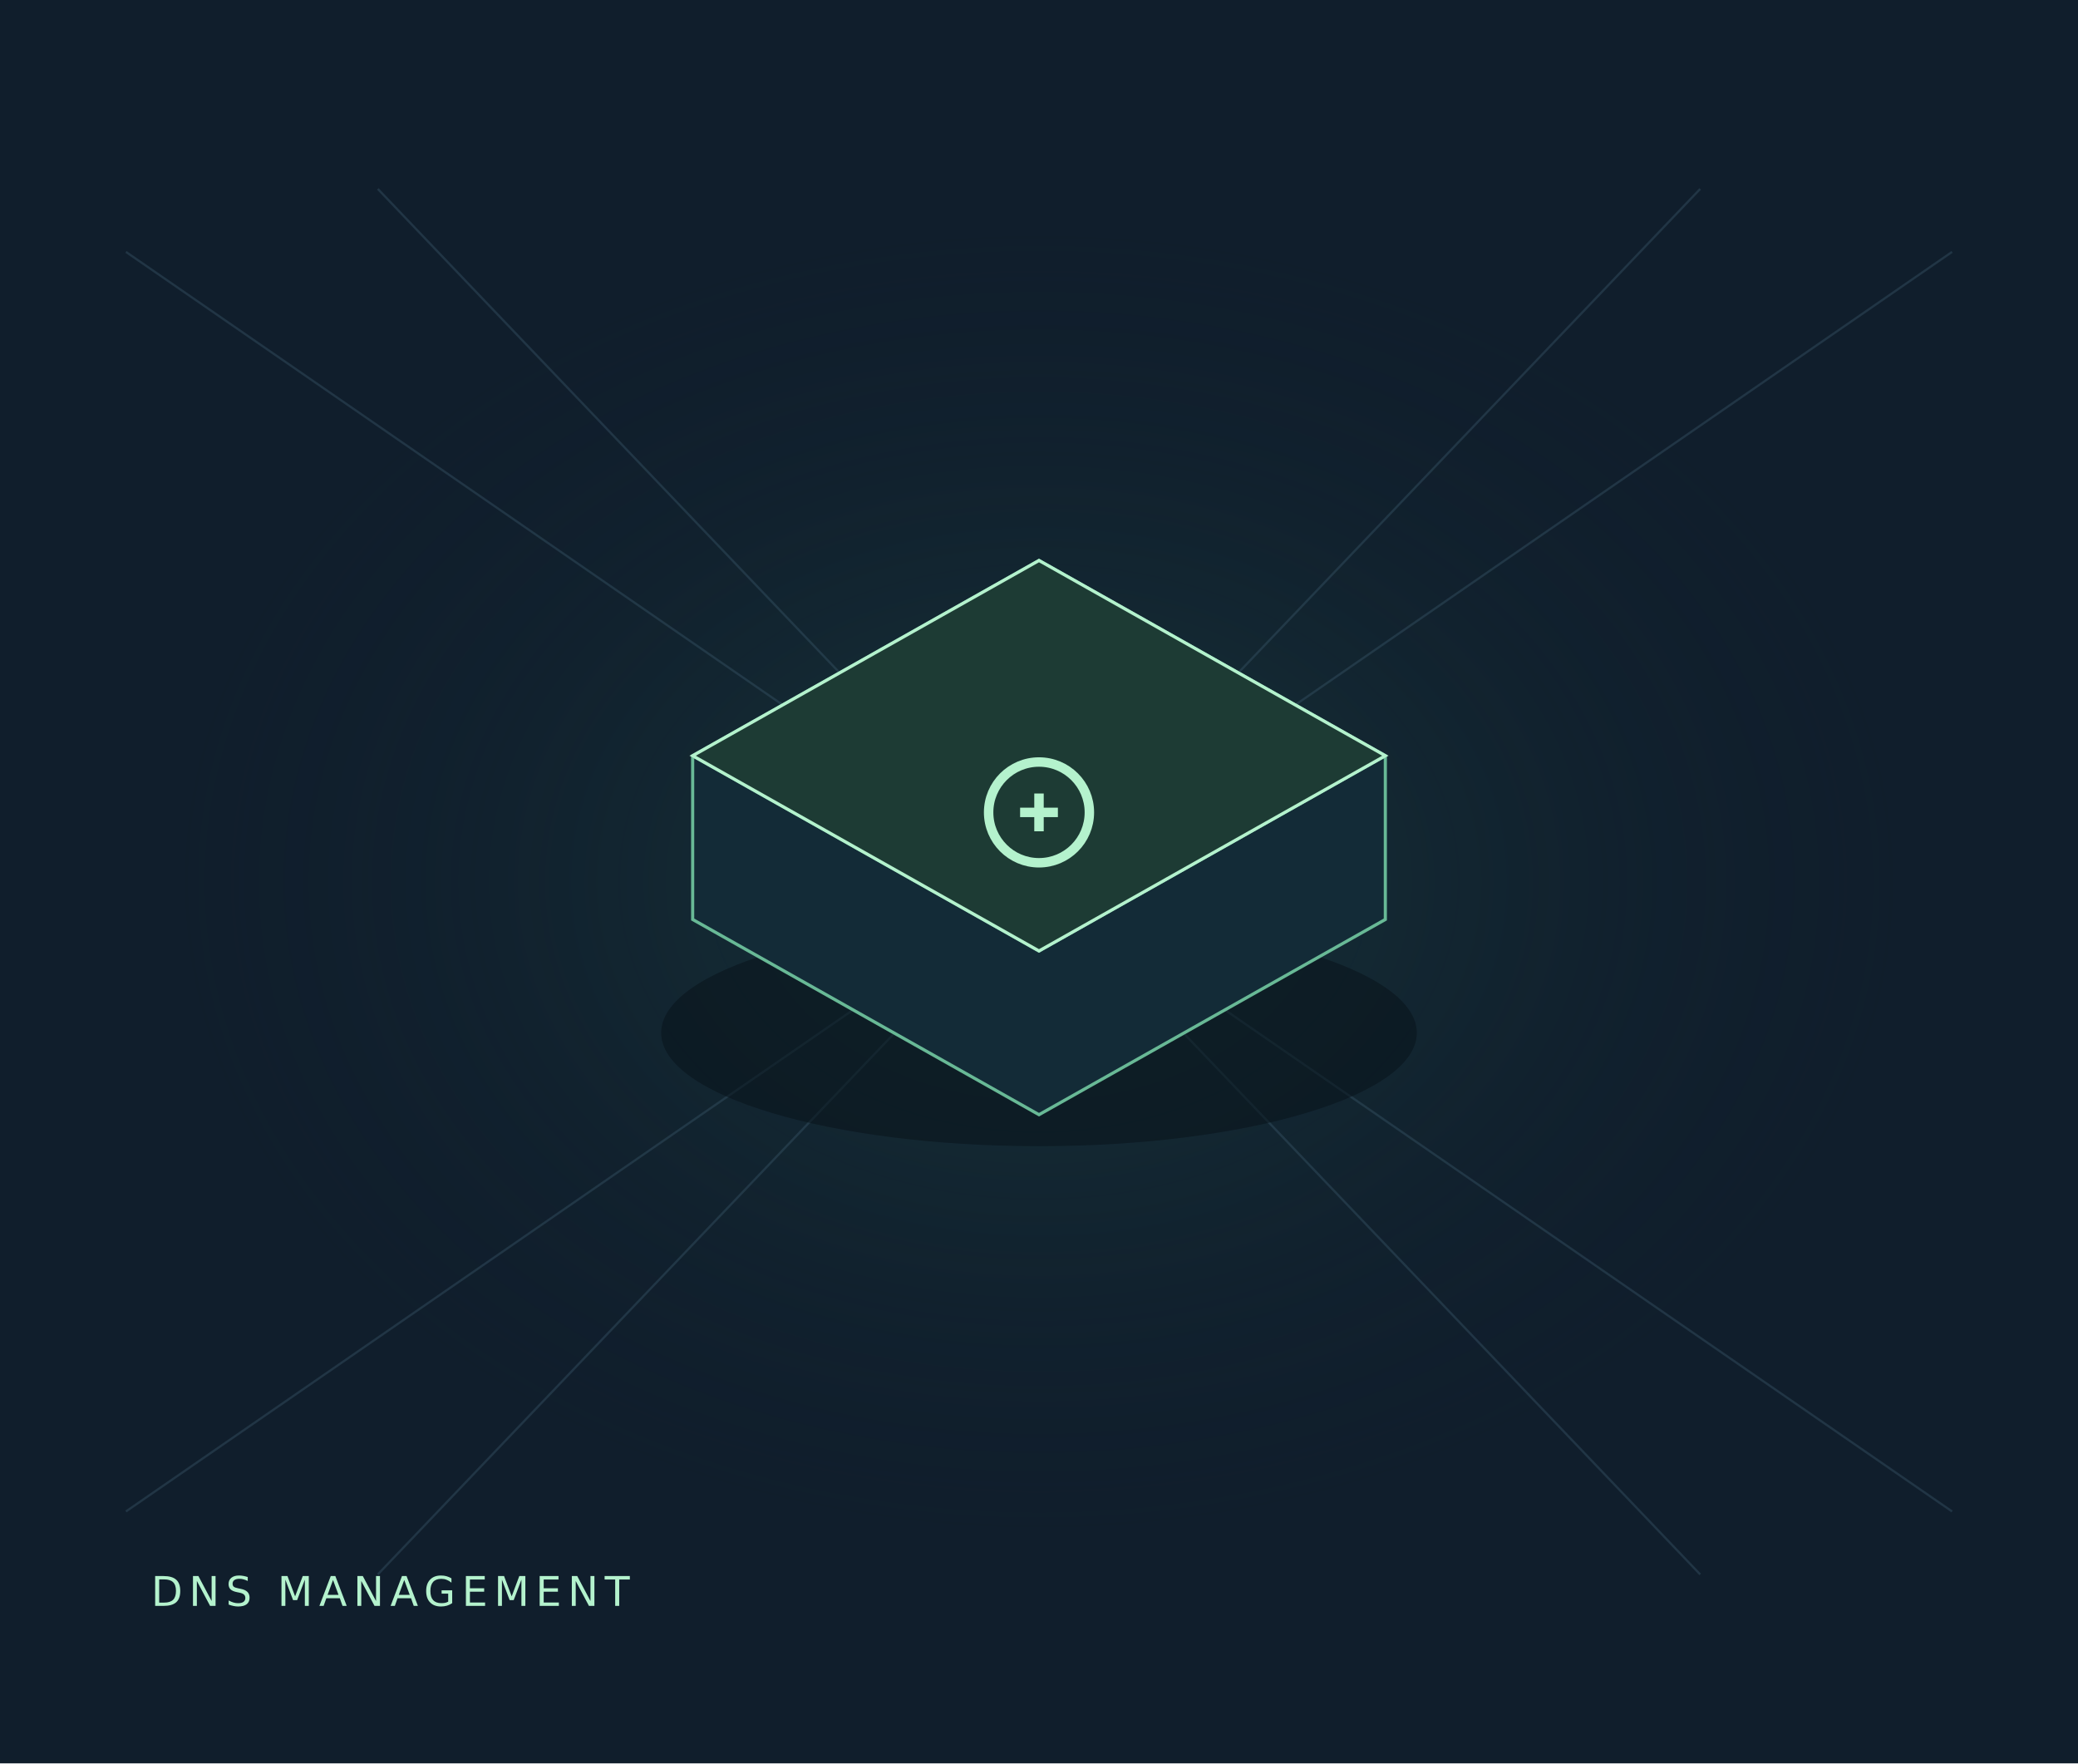
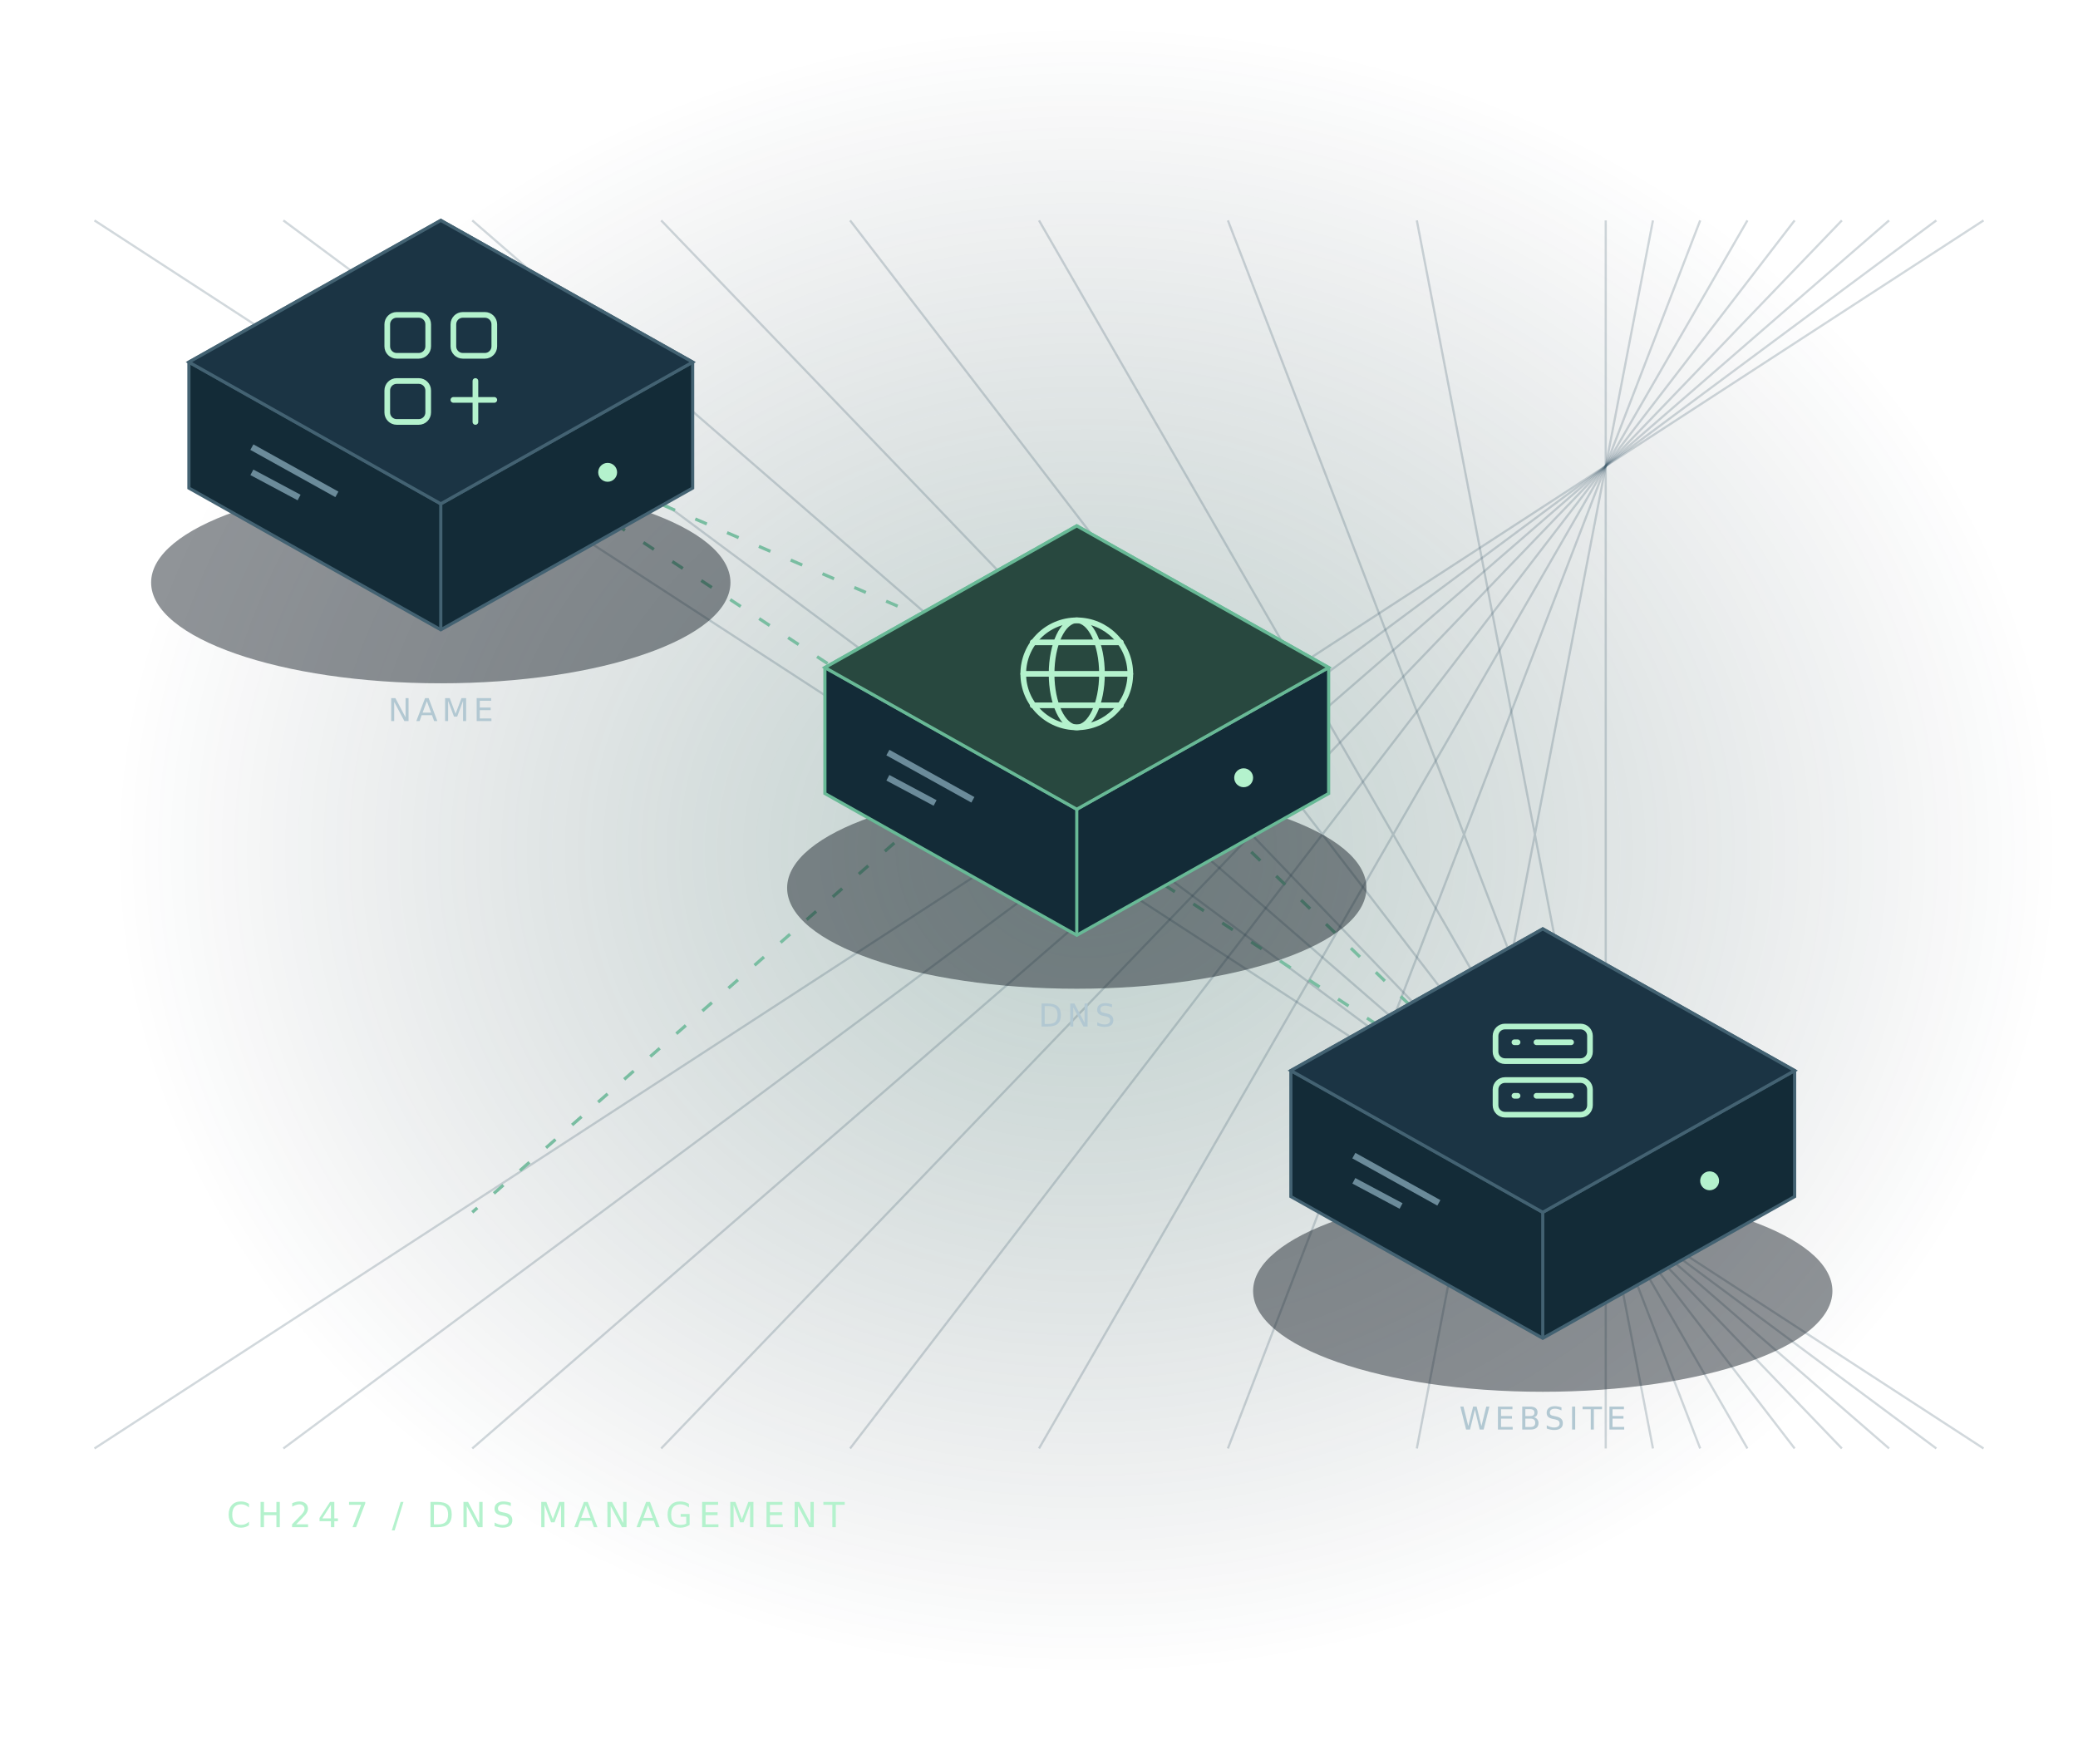
<svg xmlns="http://www.w3.org/2000/svg" viewBox="0 0 660 560" width="660" height="560" role="img">
  <defs>
    <radialGradient id="glow">
-       <stop stop-color="#266758" stop-opacity=".35" />
+       <stop stop-color="#266758" stop-opacity=".3" />
      <stop offset="1" stop-color="#101e2c" stop-opacity="0" />
    </radialGradient>
  </defs>
-   <rect width="660" height="560" fill="#101e2c" />
-   <ellipse cx="330" cy="280" rx="280" ry="210" fill="url(#glow)" />
-   <g fill="none" stroke="#365264" stroke-width=".7" opacity=".45">
-     <path d="M40 80 620 480M40 480 620 80M120 60 540 500M120 500 540 60" />
+   <ellipse cx="345" cy="270" rx="310" ry="265" fill="url(#glow)" />
+   <path d="M30 70 630 460M30 460 630 70" stroke="#365264" stroke-width=".7" opacity=".23" />
+   <path d="M90 70 615 460M90 460 615 70" stroke="#365264" stroke-width=".7" opacity=".23" />
+   <path d="M150 70 600 460M150 460 600 70" stroke="#365264" stroke-width=".7" opacity=".23" />
+   <path d="M210 70 585 460M210 460 585 70" stroke="#365264" stroke-width=".7" opacity=".23" />
+   <path d="M270 70 570 460M270 460 570 70" stroke="#365264" stroke-width=".7" opacity=".23" />
+   <path d="M330 70 555 460M330 460 555 70" stroke="#365264" stroke-width=".7" opacity=".23" />
+   <path d="M390 70 540 460M390 460 540 70" stroke="#365264" stroke-width=".7" opacity=".23" />
+   <path d="M450 70 525 460M450 460 525 70" stroke="#365264" stroke-width=".7" opacity=".23" />
+   <path d="M510 70 510 460M510 460 510 70" stroke="#365264" stroke-width=".7" opacity=".23" />
+   <g stroke="#79bda1" fill="none" stroke-dasharray="4 7">
+     <path d="M140 130 342 217 490 360M342 217 150 385M140 130 490 360" />
  </g>
-   <g transform="translate(330 250)">
-     <ellipse cx="0" cy="78" rx="120" ry="36" fill="#08121a" opacity=".55" />
-     <path d="m-110-10 110-62 110 62v52L0 104l-110-62Z" fill="#132b37" stroke="#68b996" />
-     <path d="m-110-10 110 62 110-62" fill="none" stroke="#68b996" />
-     <path d="m-110-10 110-62 110 62L0 52Z" fill="#1d3b34" stroke="#b4f2cd" />
-     <circle cx="0" cy="8" r="16" fill="none" stroke="#b4f2cd" stroke-width="3" />
-     <path d="M-6 8h12M0 2v12" stroke="#b4f2cd" stroke-width="3" />
+   <g transform="translate(140,120)">
+     <ellipse cx="0" cy="65" rx="92" ry="32" fill="#08121a" opacity=".45" />
+     <path d="m-80-5 80-45 80 45v40L0 80l-80-45Z" fill="#132b37" stroke="#436272" stroke-width="1" />
+     <path d="m-80-5 80 45 80-45M0 40v40" fill="none" stroke="#436272" />
+     <path d="m-80-5 80-45 80 45L0 40Z" fill="#1b3444" stroke="#436272" />
+     <path d="m-60 22 27 15m-27-7 15 8" stroke="#6b8b9a" stroke-width="2" />
+     <g transform="translate(-24,-27)">
+       <g fill="none" stroke="#b4f2cd" stroke-width="1.8" stroke-linecap="round" stroke-linejoin="round">
+         <rect x="7" y="7" width="13" height="13" rx="3" />
+         <rect x="28" y="7" width="13" height="13" rx="3" />
+         <rect x="7" y="28" width="13" height="13" rx="3" />
+         <path d="M28 34h13m-6-6v13" />
+       </g>
+     </g>
+     <circle cx="53" cy="30" r="3" fill="#b4f2cd" />
+     <text x="0" y="109" text-anchor="middle" fill="#b2c8d2" font-size="10" font-family="DejaVu Sans,Arial,sans-serif" letter-spacing="1.4">NAME</text>
  </g>
-   <text x="48" y="510" fill="#b4f2cd" font-size="13" font-family="DejaVu Sans,Arial,sans-serif" letter-spacing="2">DNS MANAGEMENT</text>
+   <g transform="translate(490,345)">
+     <ellipse cx="0" cy="65" rx="92" ry="32" fill="#08121a" opacity=".45" />
+     <path d="m-80-5 80-45 80 45v40L0 80l-80-45Z" fill="#132b37" stroke="#436272" stroke-width="1" />
+     <path d="m-80-5 80 45 80-45M0 40v40" fill="none" stroke="#436272" />
+     <path d="m-80-5 80-45 80 45L0 40Z" fill="#1b3444" stroke="#436272" />
+     <path d="m-60 22 27 15m-27-7 15 8" stroke="#6b8b9a" stroke-width="2" />
+     <g transform="translate(-24,-27)">
+       <g fill="none" stroke="#b4f2cd" stroke-width="1.8" stroke-linecap="round" stroke-linejoin="round">
+         <rect x="9" y="8" width="30" height="11" rx="3" />
+         <rect x="9" y="25" width="30" height="11" rx="3" />
+         <path d="M15 13h1m6 0h11M15 30h1m6 0h11" />
+       </g>
+     </g>
+     <circle cx="53" cy="30" r="3" fill="#b4f2cd" />
+     <text x="0" y="109" text-anchor="middle" fill="#b2c8d2" font-size="10" font-family="DejaVu Sans,Arial,sans-serif" letter-spacing="1.4">WEBSITE</text>
+   </g>
+   <g transform="translate(12,-18)">
+     <g transform="translate(330,235)">
+       <ellipse cx="0" cy="65" rx="92" ry="32" fill="#08121a" opacity=".45" />
+       <path d="m-80-5 80-45 80 45v40L0 80l-80-45Z" fill="#132b37" stroke="#68b996" stroke-width="1" />
+       <path d="m-80-5 80 45 80-45M0 40v40" fill="none" stroke="#68b996" />
+       <path d="m-80-5 80-45 80 45L0 40Z" fill="#28483f" stroke="#68b996" />
+       <path d="m-60 22 27 15m-27-7 15 8" stroke="#6b8b9a" stroke-width="2" />
+       <g transform="translate(-24,-27)">
+         <g fill="none" stroke="#b4f2cd" stroke-width="1.8" stroke-linecap="round" stroke-linejoin="round">
+           <circle cx="24" cy="24" r="17" />
+           <ellipse cx="24" cy="24" rx="8" ry="17" />
+           <path d="M7 24h34M10 14h28M10 34h28" />
+         </g>
+       </g>
+       <circle cx="53" cy="30" r="3" fill="#b4f2cd" />
+       <text x="0" y="109" text-anchor="middle" fill="#b2c8d2" font-size="10" font-family="DejaVu Sans,Arial,sans-serif" letter-spacing="1.4">DNS</text>
+     </g>
+   </g>
+   <text x="72" y="485" fill="#b4f2cd" font-size="11" font-family="DejaVu Sans,Arial,sans-serif" letter-spacing="2">CH247 / DNS MANAGEMENT</text>
</svg>
